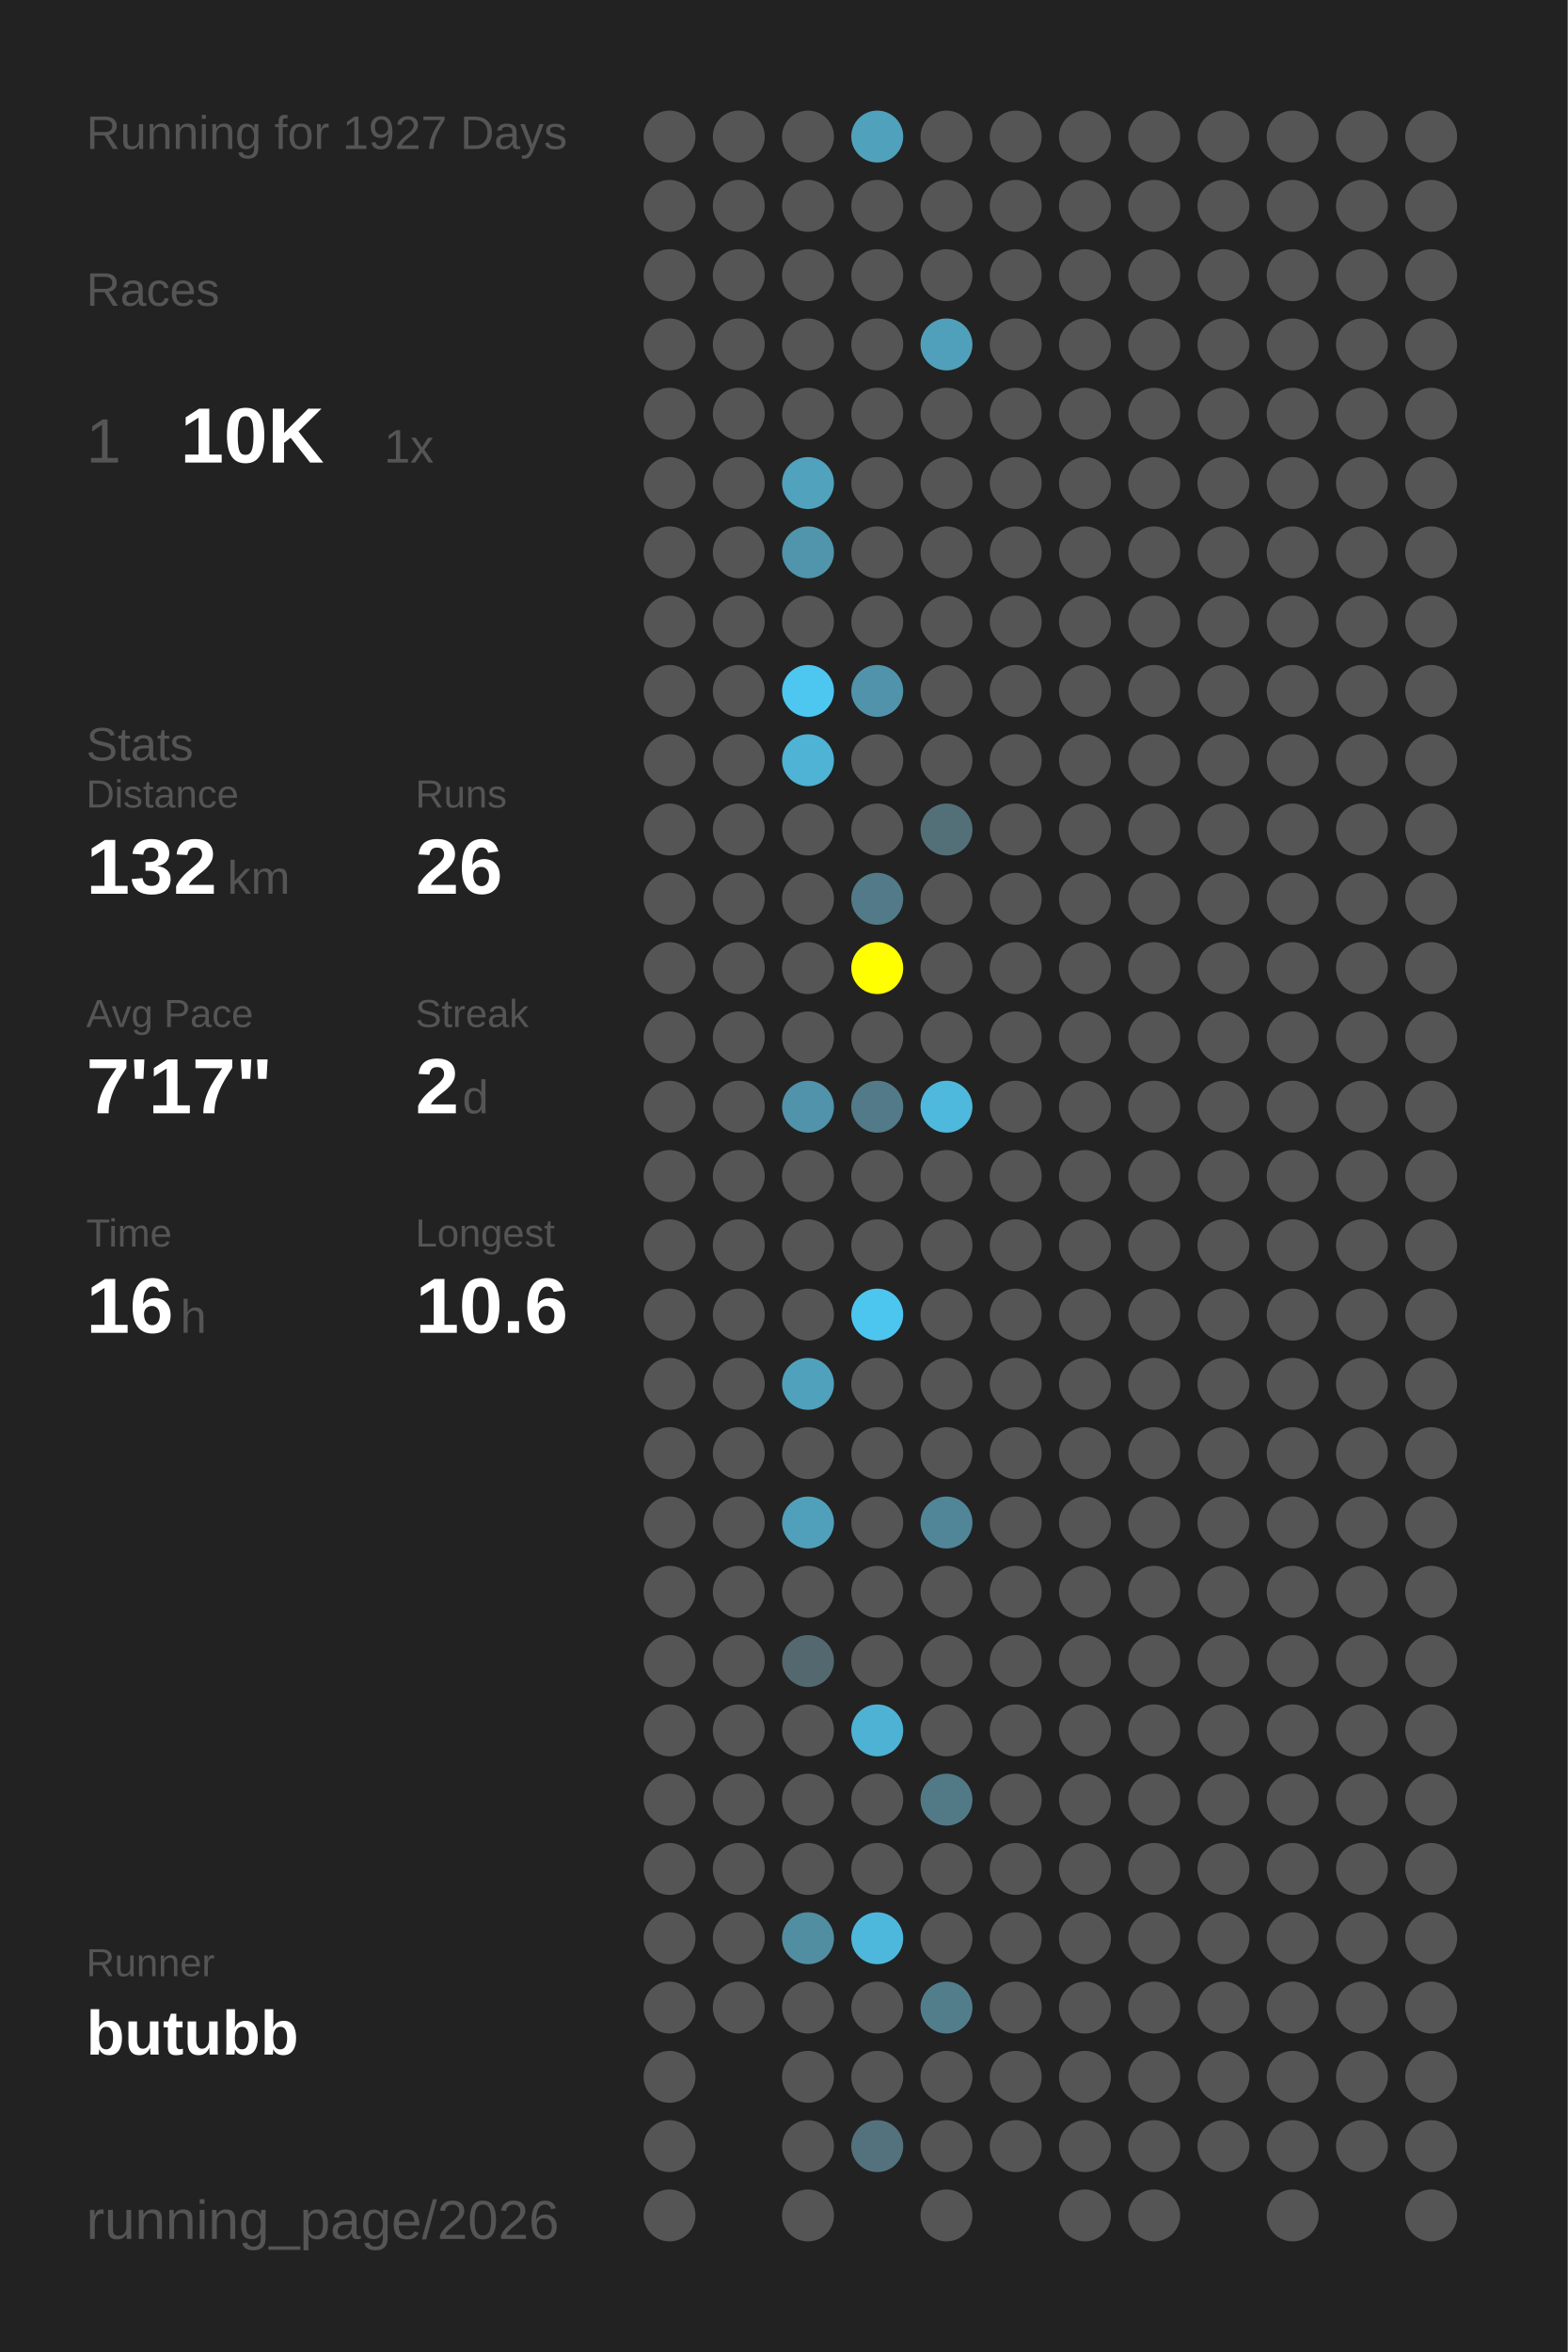
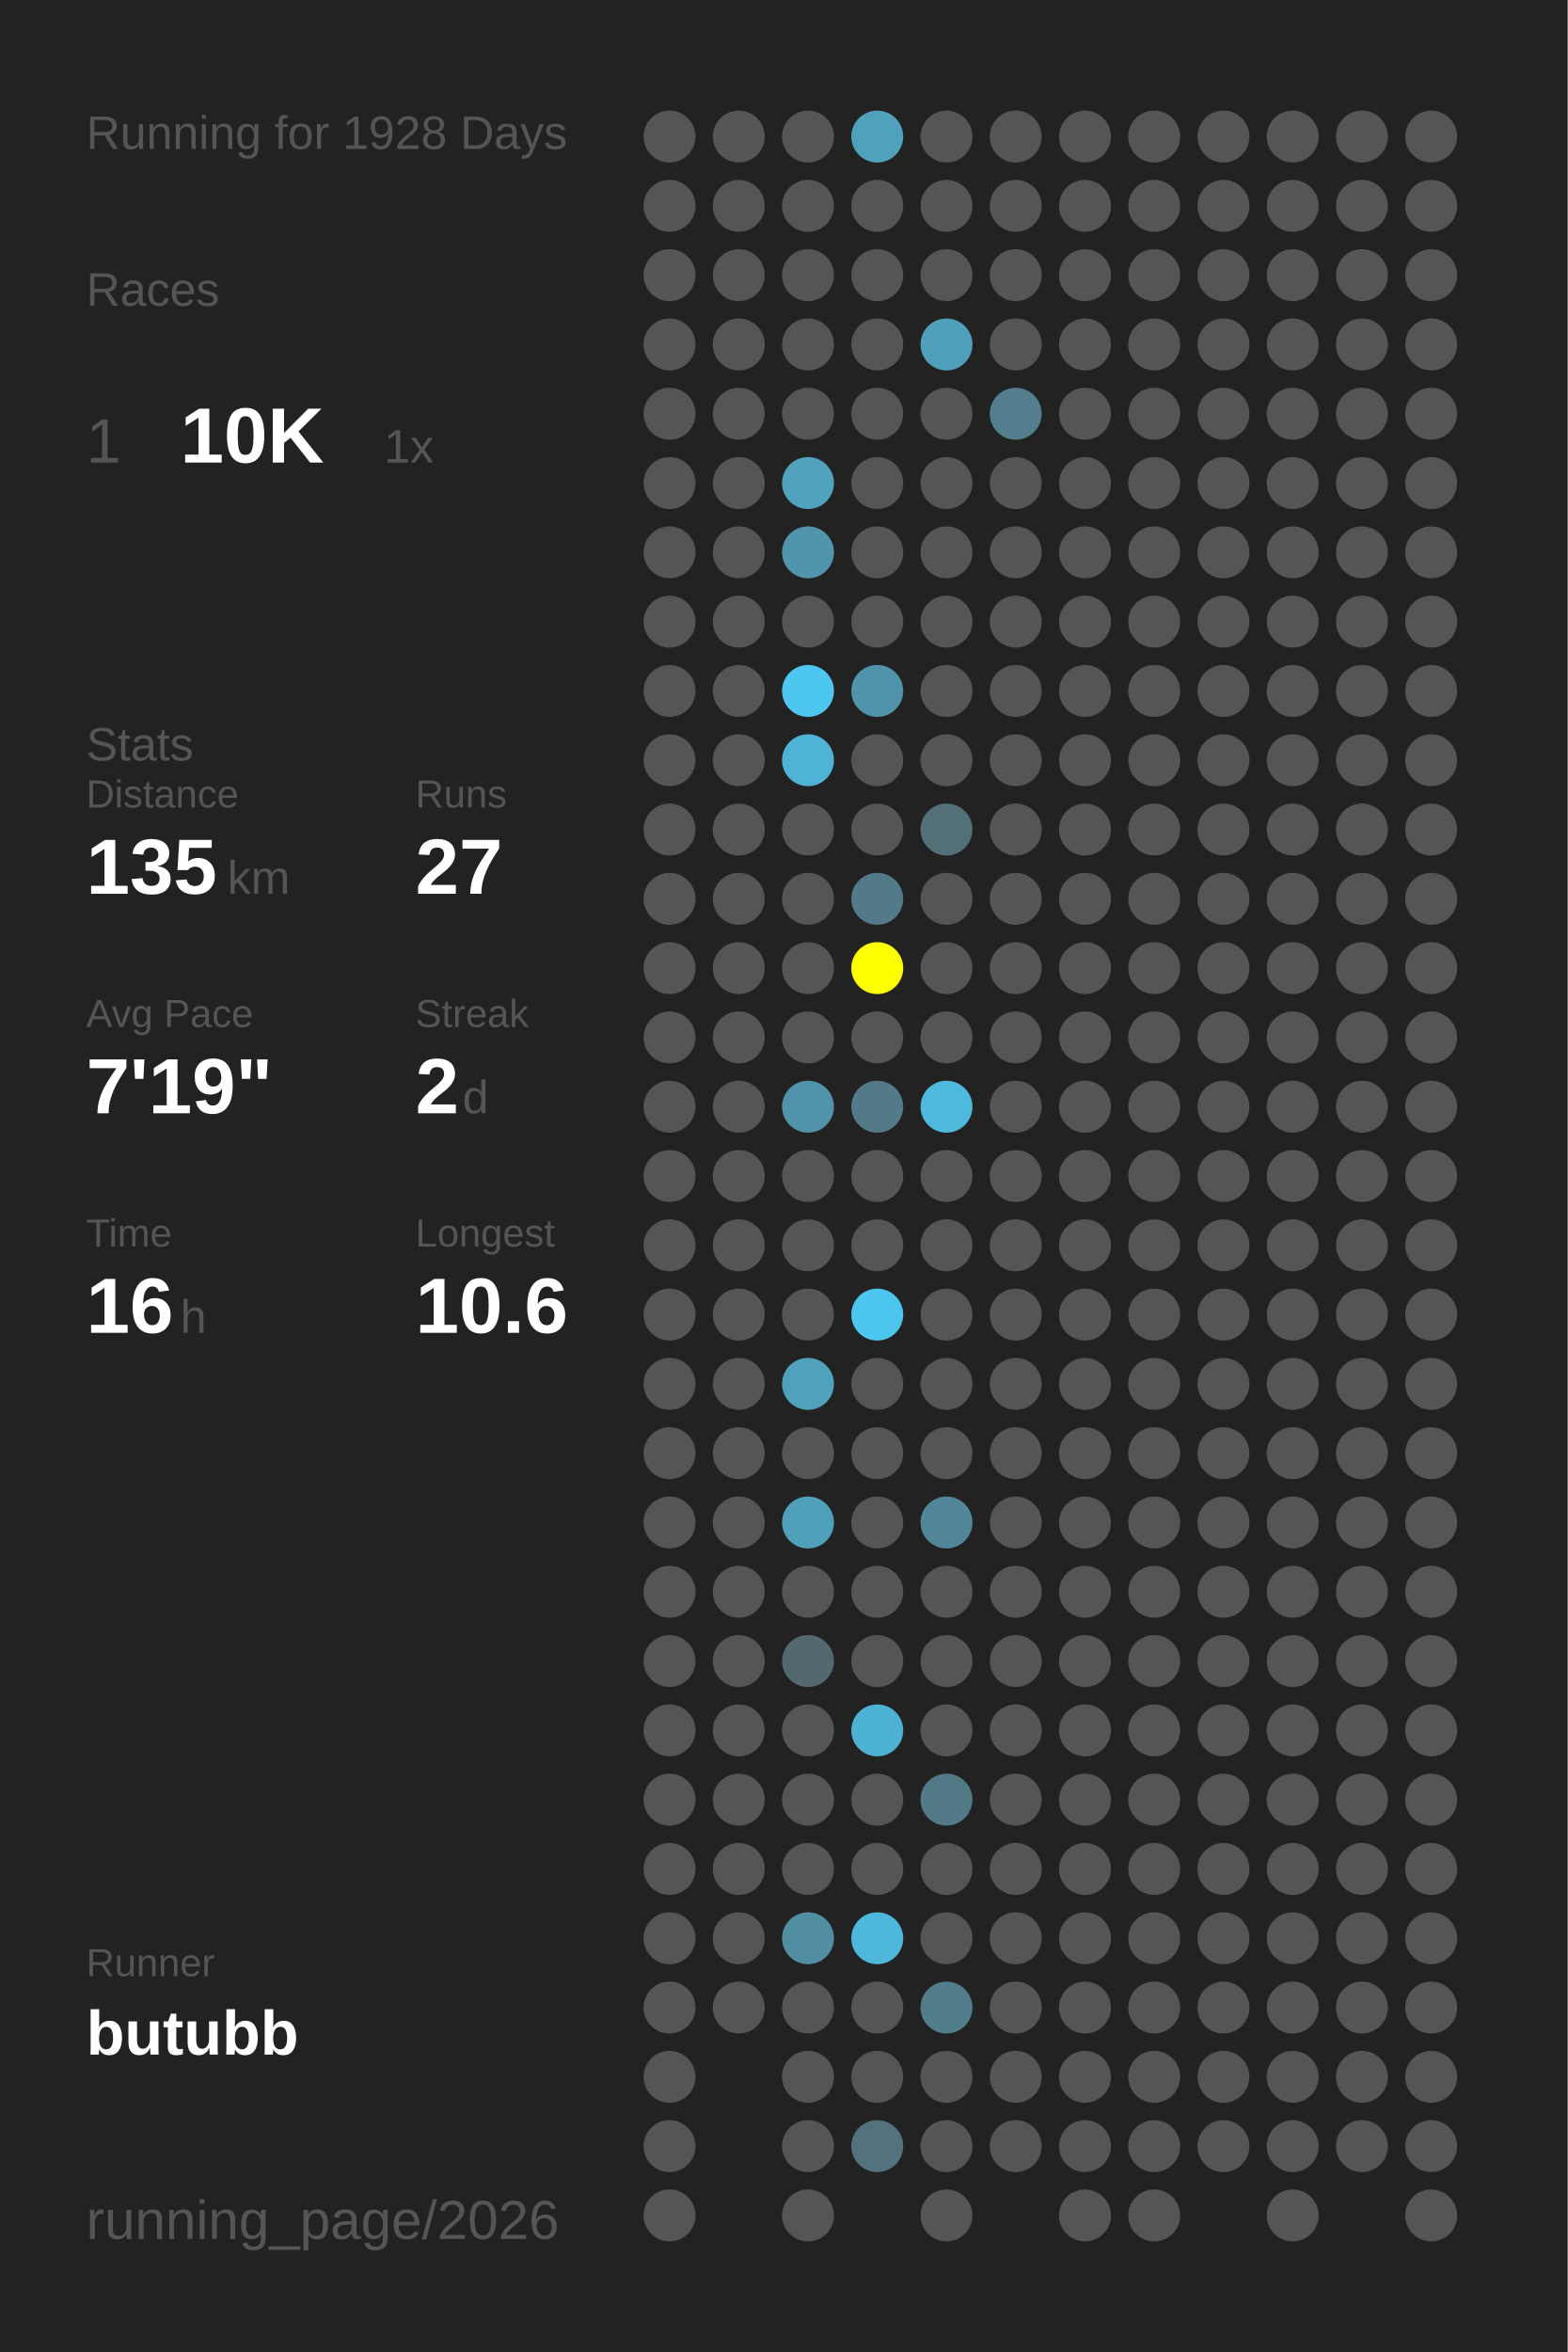
<svg xmlns="http://www.w3.org/2000/svg" baseProfile="full" height="300mm" version="1.1" viewBox="0,0,200,300" width="200mm">
  <defs />
  <rect fill="#222222" height="300" width="200" x="0" y="0" />
-   <text fill="#555555" style="font-size:6px; font-family:Arial;" x="11" y="19">Running for 1927 Days</text>
+   <text fill="#555555" style="font-size:6px; font-family:Arial;" x="11" y="19">Running for 1928 Days</text>
  <text fill="#555555" style="font-size:6px; font-family:Arial;" x="11" y="39">Races</text>
  <text fill="#555555" style="font-size:8px; font-family:Arial;" x="11" y="59">1</text>
  <text fill="#FFFFFF" style="font-size:10px; font-family:Arial; font-weight:bold;" x="23" y="59">10K</text>
  <text fill="#555555" style="font-size:6px; font-family:Arial;" x="49" y="59">1x</text>
  <text fill="#555555" style="font-size:6px; font-family:Arial;" x="11" y="97">Stats</text>
  <text fill="#555555" style="font-size:5px; font-family:Arial;" x="11" y="103">Distance</text>
-   <text fill="#FFFFFF" style="font-size:10px; font-family:Arial; font-weight:bold;" x="11" y="114">132</text>
+   <text fill="#FFFFFF" style="font-size:10px; font-family:Arial; font-weight:bold;" x="11" y="114">135</text>
  <text fill="#555555" style="font-size:6px; font-family:Arial;" x="29" y="114">km</text>
  <text fill="#555555" style="font-size:5px; font-family:Arial;" x="53" y="103">Runs</text>
-   <text fill="#FFFFFF" style="font-size:10px; font-family:Arial; font-weight:bold;" x="53" y="114">26</text>
+   <text fill="#FFFFFF" style="font-size:10px; font-family:Arial; font-weight:bold;" x="53" y="114">27</text>
  <text fill="#555555" style="font-size:5px; font-family:Arial;" x="11" y="131">Avg Pace</text>
-   <text fill="#FFFFFF" style="font-size:10px; font-family:Arial; font-weight:bold;" x="11" y="142">7'17"</text>
+   <text fill="#FFFFFF" style="font-size:10px; font-family:Arial; font-weight:bold;" x="11" y="142">7'19"</text>
  <text fill="#555555" style="font-size:5px; font-family:Arial;" x="53" y="131">Streak</text>
  <text fill="#FFFFFF" style="font-size:10px; font-family:Arial; font-weight:bold;" x="53" y="142">2</text>
  <text fill="#555555" style="font-size:6px; font-family:Arial;" x="59" y="142">d</text>
  <text fill="#555555" style="font-size:5px; font-family:Arial;" x="11" y="159">Time</text>
  <text fill="#FFFFFF" style="font-size:10px; font-family:Arial; font-weight:bold;" x="11" y="170">16</text>
  <text fill="#555555" style="font-size:6px; font-family:Arial;" x="23" y="170">h</text>
  <text fill="#555555" style="font-size:5px; font-family:Arial;" x="53" y="159">Longest</text>
  <text fill="#FFFFFF" style="font-size:10px; font-family:Arial; font-weight:bold;" x="53" y="170">10.6</text>
  <text fill="#555555" style="font-size:5px; font-family:Arial;" x="11" y="252.065">Runner</text>
  <text fill="#FFFFFF" style="font-size:8px; font-family:Arial; font-weight:bold;" x="11" y="262.065">butubb</text>
  <text fill="#555555" style="font-size:7px; font-family:Arial;" x="11" y="285.581">running_page/2026</text>
  <circle cx="85.417" cy="17.419" fill="#555555" r="3.312" />
  <circle cx="85.417" cy="26.258" fill="#555555" r="3.312" />
  <circle cx="85.417" cy="35.097" fill="#555555" r="3.312" />
  <circle cx="85.417" cy="43.935" fill="#555555" r="3.312" />
  <circle cx="85.417" cy="52.774" fill="#555555" r="3.312" />
  <circle cx="85.417" cy="61.613" fill="#555555" r="3.312" />
  <circle cx="85.417" cy="70.452" fill="#555555" r="3.312" />
  <circle cx="85.417" cy="79.29" fill="#555555" r="3.312" />
  <circle cx="85.417" cy="88.129" fill="#555555" r="3.312" />
  <circle cx="85.417" cy="96.968" fill="#555555" r="3.312" />
  <circle cx="85.417" cy="105.806" fill="#555555" r="3.312" />
  <circle cx="85.417" cy="114.645" fill="#555555" r="3.312" />
  <circle cx="85.417" cy="123.484" fill="#555555" r="3.312" />
  <circle cx="85.417" cy="132.323" fill="#555555" r="3.312" />
  <circle cx="85.417" cy="141.161" fill="#555555" r="3.312" />
  <circle cx="85.417" cy="150" fill="#555555" r="3.312" />
  <circle cx="85.417" cy="158.839" fill="#555555" r="3.312" />
  <circle cx="85.417" cy="167.677" fill="#555555" r="3.312" />
  <circle cx="85.417" cy="176.516" fill="#555555" r="3.312" />
  <circle cx="85.417" cy="185.355" fill="#555555" r="3.312" />
  <circle cx="85.417" cy="194.194" fill="#555555" r="3.312" />
  <circle cx="85.417" cy="203.032" fill="#555555" r="3.312" />
  <circle cx="85.417" cy="211.871" fill="#555555" r="3.312" />
  <circle cx="85.417" cy="220.71" fill="#555555" r="3.312" />
  <circle cx="85.417" cy="229.548" fill="#555555" r="3.312" />
  <circle cx="85.417" cy="238.387" fill="#555555" r="3.312" />
  <circle cx="85.417" cy="247.226" fill="#555555" r="3.312" />
  <circle cx="85.417" cy="256.065" fill="#555555" r="3.312" />
  <circle cx="85.417" cy="264.903" fill="#555555" r="3.312" />
  <circle cx="85.417" cy="273.742" fill="#555555" r="3.312" />
  <circle cx="85.417" cy="282.581" fill="#555555" r="3.312" />
  <circle cx="94.25" cy="17.419" fill="#555555" r="3.312" />
  <circle cx="94.25" cy="26.258" fill="#555555" r="3.312" />
  <circle cx="94.25" cy="35.097" fill="#555555" r="3.312" />
  <circle cx="94.25" cy="43.935" fill="#555555" r="3.312" />
  <circle cx="94.25" cy="52.774" fill="#555555" r="3.312" />
  <circle cx="94.25" cy="61.613" fill="#555555" r="3.312" />
  <circle cx="94.25" cy="70.452" fill="#555555" r="3.312" />
  <circle cx="94.25" cy="79.29" fill="#555555" r="3.312" />
  <circle cx="94.25" cy="88.129" fill="#555555" r="3.312" />
  <circle cx="94.25" cy="96.968" fill="#555555" r="3.312" />
  <circle cx="94.25" cy="105.806" fill="#555555" r="3.312" />
  <circle cx="94.25" cy="114.645" fill="#555555" r="3.312" />
  <circle cx="94.25" cy="123.484" fill="#555555" r="3.312" />
  <circle cx="94.25" cy="132.323" fill="#555555" r="3.312" />
  <circle cx="94.25" cy="141.161" fill="#555555" r="3.312" />
  <circle cx="94.25" cy="150" fill="#555555" r="3.312" />
  <circle cx="94.25" cy="158.839" fill="#555555" r="3.312" />
  <circle cx="94.25" cy="167.677" fill="#555555" r="3.312" />
  <circle cx="94.25" cy="176.516" fill="#555555" r="3.312" />
  <circle cx="94.25" cy="185.355" fill="#555555" r="3.312" />
  <circle cx="94.25" cy="194.194" fill="#555555" r="3.312" />
  <circle cx="94.25" cy="203.032" fill="#555555" r="3.312" />
  <circle cx="94.25" cy="211.871" fill="#555555" r="3.312" />
  <circle cx="94.25" cy="220.71" fill="#555555" r="3.312" />
  <circle cx="94.25" cy="229.548" fill="#555555" r="3.312" />
  <circle cx="94.25" cy="238.387" fill="#555555" r="3.312" />
  <circle cx="94.25" cy="247.226" fill="#555555" r="3.312" />
  <circle cx="94.25" cy="256.065" fill="#555555" r="3.312" />
  <circle cx="103.083" cy="17.419" fill="#555555" r="3.312" />
  <circle cx="103.083" cy="26.258" fill="#555555" r="3.312" />
  <circle cx="103.083" cy="35.097" fill="#555555" r="3.312" />
  <circle cx="103.083" cy="43.935" fill="#555555" r="3.312" />
  <circle cx="103.083" cy="52.774" fill="#555555" r="3.312" />
  <circle cx="103.083" cy="61.613" fill="#50a2bd" r="3.312" />
  <circle cx="103.083" cy="70.452" fill="#5095ac" r="3.312" />
  <circle cx="103.083" cy="79.29" fill="#555555" r="3.312" />
  <circle cx="103.083" cy="88.129" fill="#4dc7f0" r="3.312" />
  <circle cx="103.083" cy="96.968" fill="#4eb3d5" r="3.312" />
  <circle cx="103.083" cy="105.806" fill="#555555" r="3.312" />
  <circle cx="103.083" cy="114.645" fill="#555555" r="3.312" />
  <circle cx="103.083" cy="123.484" fill="#555555" r="3.312" />
  <circle cx="103.083" cy="132.323" fill="#555555" r="3.312" />
  <circle cx="103.083" cy="141.161" fill="#5093aa" r="3.312" />
  <circle cx="103.083" cy="150" fill="#555555" r="3.312" />
  <circle cx="103.083" cy="158.839" fill="#555555" r="3.312" />
  <circle cx="103.083" cy="167.677" fill="#555555" r="3.312" />
  <circle cx="103.083" cy="176.516" fill="#50a1bc" r="3.312" />
  <circle cx="103.083" cy="185.355" fill="#555555" r="3.312" />
  <circle cx="103.083" cy="194.194" fill="#50a0bb" r="3.312" />
  <circle cx="103.083" cy="203.032" fill="#555555" r="3.312" />
  <circle cx="103.083" cy="211.871" fill="#53686f" r="3.312" />
  <circle cx="103.083" cy="220.71" fill="#555555" r="3.312" />
  <circle cx="103.083" cy="229.548" fill="#555555" r="3.312" />
  <circle cx="103.083" cy="238.387" fill="#555555" r="3.312" />
  <circle cx="103.083" cy="247.226" fill="#518ea2" r="3.312" />
  <circle cx="103.083" cy="256.065" fill="#555555" r="3.312" />
  <circle cx="103.083" cy="264.903" fill="#555555" r="3.312" />
  <circle cx="103.083" cy="273.742" fill="#555555" r="3.312" />
  <circle cx="103.083" cy="282.581" fill="#555555" r="3.312" />
  <circle cx="111.917" cy="17.419" fill="#50a1bc" r="3.312" />
  <circle cx="111.917" cy="26.258" fill="#555555" r="3.312" />
  <circle cx="111.917" cy="35.097" fill="#555555" r="3.312" />
  <circle cx="111.917" cy="43.935" fill="#555555" r="3.312" />
  <circle cx="111.917" cy="52.774" fill="#555555" r="3.312" />
  <circle cx="111.917" cy="61.613" fill="#555555" r="3.312" />
  <circle cx="111.917" cy="70.452" fill="#555555" r="3.312" />
  <circle cx="111.917" cy="79.29" fill="#555555" r="3.312" />
  <circle cx="111.917" cy="88.129" fill="#5093aa" r="3.312" />
  <circle cx="111.917" cy="96.968" fill="#555555" r="3.312" />
  <circle cx="111.917" cy="105.806" fill="#555555" r="3.312" />
  <circle cx="111.917" cy="114.645" fill="#527a88" r="3.312" />
  <circle cx="111.917" cy="123.484" fill="#FFFF00" r="3.312" />
  <circle cx="111.917" cy="132.323" fill="#555555" r="3.312" />
  <circle cx="111.917" cy="141.161" fill="#527a88" r="3.312" />
  <circle cx="111.917" cy="150" fill="#555555" r="3.312" />
  <circle cx="111.917" cy="158.839" fill="#555555" r="3.312" />
  <circle cx="111.917" cy="167.677" fill="#4dc6ef" r="3.312" />
  <circle cx="111.917" cy="176.516" fill="#555555" r="3.312" />
  <circle cx="111.917" cy="185.355" fill="#555555" r="3.312" />
  <circle cx="111.917" cy="194.194" fill="#555555" r="3.312" />
  <circle cx="111.917" cy="203.032" fill="#555555" r="3.312" />
  <circle cx="111.917" cy="211.871" fill="#555555" r="3.312" />
  <circle cx="111.917" cy="220.71" fill="#4eb2d4" r="3.312" />
  <circle cx="111.917" cy="229.548" fill="#555555" r="3.312" />
  <circle cx="111.917" cy="238.387" fill="#555555" r="3.312" />
  <circle cx="111.917" cy="247.226" fill="#4eb8dc" r="3.312" />
  <circle cx="111.917" cy="256.065" fill="#555555" r="3.312" />
  <circle cx="111.917" cy="264.903" fill="#555555" r="3.312" />
  <circle cx="111.917" cy="273.742" fill="#53727d" r="3.312" />
  <circle cx="120.75" cy="17.419" fill="#555555" r="3.312" />
  <circle cx="120.75" cy="26.258" fill="#555555" r="3.312" />
  <circle cx="120.75" cy="35.097" fill="#555555" r="3.312" />
  <circle cx="120.75" cy="43.935" fill="#50a0bb" r="3.312" />
  <circle cx="120.75" cy="52.774" fill="#555555" r="3.312" />
  <circle cx="120.75" cy="61.613" fill="#555555" r="3.312" />
  <circle cx="120.75" cy="70.452" fill="#555555" r="3.312" />
  <circle cx="120.75" cy="79.29" fill="#555555" r="3.312" />
  <circle cx="120.75" cy="88.129" fill="#555555" r="3.312" />
  <circle cx="120.75" cy="96.968" fill="#555555" r="3.312" />
  <circle cx="120.75" cy="105.806" fill="#537079" r="3.312" />
  <circle cx="120.75" cy="114.645" fill="#555555" r="3.312" />
  <circle cx="120.75" cy="123.484" fill="#555555" r="3.312" />
  <circle cx="120.75" cy="132.323" fill="#555555" r="3.312" />
  <circle cx="120.75" cy="141.161" fill="#4eb9dd" r="3.312" />
  <circle cx="120.75" cy="150" fill="#555555" r="3.312" />
  <circle cx="120.75" cy="158.839" fill="#555555" r="3.312" />
  <circle cx="120.75" cy="167.677" fill="#555555" r="3.312" />
  <circle cx="120.75" cy="176.516" fill="#555555" r="3.312" />
  <circle cx="120.75" cy="185.355" fill="#555555" r="3.312" />
  <circle cx="120.75" cy="194.194" fill="#518698" r="3.312" />
  <circle cx="120.75" cy="203.032" fill="#555555" r="3.312" />
  <circle cx="120.75" cy="211.871" fill="#555555" r="3.312" />
  <circle cx="120.75" cy="220.71" fill="#555555" r="3.312" />
  <circle cx="120.75" cy="229.548" fill="#527986" r="3.312" />
  <circle cx="120.75" cy="238.387" fill="#555555" r="3.312" />
  <circle cx="120.75" cy="247.226" fill="#555555" r="3.312" />
  <circle cx="120.75" cy="256.065" fill="#527e8c" r="3.312" />
  <circle cx="120.75" cy="264.903" fill="#555555" r="3.312" />
  <circle cx="120.75" cy="273.742" fill="#555555" r="3.312" />
  <circle cx="120.75" cy="282.581" fill="#555555" r="3.312" />
  <circle cx="129.583" cy="17.419" fill="#555555" r="3.312" />
  <circle cx="129.583" cy="26.258" fill="#555555" r="3.312" />
  <circle cx="129.583" cy="35.097" fill="#555555" r="3.312" />
  <circle cx="129.583" cy="43.935" fill="#555555" r="3.312" />
-   <circle cx="129.583" cy="52.774" fill="#555555" r="3.312" />
+   <circle cx="129.583" cy="52.774" fill="#527e8d" r="3.312" />
  <circle cx="129.583" cy="61.613" fill="#555555" r="3.312" />
  <circle cx="129.583" cy="70.452" fill="#555555" r="3.312" />
  <circle cx="129.583" cy="79.29" fill="#555555" r="3.312" />
  <circle cx="129.583" cy="88.129" fill="#555555" r="3.312" />
  <circle cx="129.583" cy="96.968" fill="#555555" r="3.312" />
  <circle cx="129.583" cy="105.806" fill="#555555" r="3.312" />
  <circle cx="129.583" cy="114.645" fill="#555555" r="3.312" />
  <circle cx="129.583" cy="123.484" fill="#555555" r="3.312" />
  <circle cx="129.583" cy="132.323" fill="#555555" r="3.312" />
  <circle cx="129.583" cy="141.161" fill="#555555" r="3.312" />
  <circle cx="129.583" cy="150" fill="#555555" r="3.312" />
  <circle cx="129.583" cy="158.839" fill="#555555" r="3.312" />
  <circle cx="129.583" cy="167.677" fill="#555555" r="3.312" />
  <circle cx="129.583" cy="176.516" fill="#555555" r="3.312" />
  <circle cx="129.583" cy="185.355" fill="#555555" r="3.312" />
  <circle cx="129.583" cy="194.194" fill="#555555" r="3.312" />
  <circle cx="129.583" cy="203.032" fill="#555555" r="3.312" />
  <circle cx="129.583" cy="211.871" fill="#555555" r="3.312" />
  <circle cx="129.583" cy="220.71" fill="#555555" r="3.312" />
  <circle cx="129.583" cy="229.548" fill="#555555" r="3.312" />
  <circle cx="129.583" cy="238.387" fill="#555555" r="3.312" />
  <circle cx="129.583" cy="247.226" fill="#555555" r="3.312" />
  <circle cx="129.583" cy="256.065" fill="#555555" r="3.312" />
  <circle cx="129.583" cy="264.903" fill="#555555" r="3.312" />
  <circle cx="129.583" cy="273.742" fill="#555555" r="3.312" />
  <circle cx="138.417" cy="17.419" fill="#555555" r="3.312" />
  <circle cx="138.417" cy="26.258" fill="#555555" r="3.312" />
  <circle cx="138.417" cy="35.097" fill="#555555" r="3.312" />
  <circle cx="138.417" cy="43.935" fill="#555555" r="3.312" />
  <circle cx="138.417" cy="52.774" fill="#555555" r="3.312" />
  <circle cx="138.417" cy="61.613" fill="#555555" r="3.312" />
  <circle cx="138.417" cy="70.452" fill="#555555" r="3.312" />
  <circle cx="138.417" cy="79.29" fill="#555555" r="3.312" />
  <circle cx="138.417" cy="88.129" fill="#555555" r="3.312" />
  <circle cx="138.417" cy="96.968" fill="#555555" r="3.312" />
  <circle cx="138.417" cy="105.806" fill="#555555" r="3.312" />
  <circle cx="138.417" cy="114.645" fill="#555555" r="3.312" />
  <circle cx="138.417" cy="123.484" fill="#555555" r="3.312" />
  <circle cx="138.417" cy="132.323" fill="#555555" r="3.312" />
  <circle cx="138.417" cy="141.161" fill="#555555" r="3.312" />
  <circle cx="138.417" cy="150" fill="#555555" r="3.312" />
  <circle cx="138.417" cy="158.839" fill="#555555" r="3.312" />
  <circle cx="138.417" cy="167.677" fill="#555555" r="3.312" />
  <circle cx="138.417" cy="176.516" fill="#555555" r="3.312" />
  <circle cx="138.417" cy="185.355" fill="#555555" r="3.312" />
  <circle cx="138.417" cy="194.194" fill="#555555" r="3.312" />
  <circle cx="138.417" cy="203.032" fill="#555555" r="3.312" />
  <circle cx="138.417" cy="211.871" fill="#555555" r="3.312" />
  <circle cx="138.417" cy="220.71" fill="#555555" r="3.312" />
  <circle cx="138.417" cy="229.548" fill="#555555" r="3.312" />
  <circle cx="138.417" cy="238.387" fill="#555555" r="3.312" />
  <circle cx="138.417" cy="247.226" fill="#555555" r="3.312" />
  <circle cx="138.417" cy="256.065" fill="#555555" r="3.312" />
  <circle cx="138.417" cy="264.903" fill="#555555" r="3.312" />
  <circle cx="138.417" cy="273.742" fill="#555555" r="3.312" />
  <circle cx="138.417" cy="282.581" fill="#555555" r="3.312" />
  <circle cx="147.25" cy="17.419" fill="#555555" r="3.312" />
  <circle cx="147.25" cy="26.258" fill="#555555" r="3.312" />
  <circle cx="147.25" cy="35.097" fill="#555555" r="3.312" />
  <circle cx="147.25" cy="43.935" fill="#555555" r="3.312" />
  <circle cx="147.25" cy="52.774" fill="#555555" r="3.312" />
  <circle cx="147.25" cy="61.613" fill="#555555" r="3.312" />
  <circle cx="147.25" cy="70.452" fill="#555555" r="3.312" />
  <circle cx="147.25" cy="79.29" fill="#555555" r="3.312" />
  <circle cx="147.25" cy="88.129" fill="#555555" r="3.312" />
  <circle cx="147.25" cy="96.968" fill="#555555" r="3.312" />
  <circle cx="147.25" cy="105.806" fill="#555555" r="3.312" />
  <circle cx="147.25" cy="114.645" fill="#555555" r="3.312" />
  <circle cx="147.25" cy="123.484" fill="#555555" r="3.312" />
  <circle cx="147.25" cy="132.323" fill="#555555" r="3.312" />
  <circle cx="147.25" cy="141.161" fill="#555555" r="3.312" />
  <circle cx="147.25" cy="150" fill="#555555" r="3.312" />
  <circle cx="147.25" cy="158.839" fill="#555555" r="3.312" />
  <circle cx="147.25" cy="167.677" fill="#555555" r="3.312" />
  <circle cx="147.25" cy="176.516" fill="#555555" r="3.312" />
  <circle cx="147.25" cy="185.355" fill="#555555" r="3.312" />
  <circle cx="147.25" cy="194.194" fill="#555555" r="3.312" />
  <circle cx="147.25" cy="203.032" fill="#555555" r="3.312" />
  <circle cx="147.25" cy="211.871" fill="#555555" r="3.312" />
  <circle cx="147.25" cy="220.71" fill="#555555" r="3.312" />
  <circle cx="147.25" cy="229.548" fill="#555555" r="3.312" />
  <circle cx="147.25" cy="238.387" fill="#555555" r="3.312" />
  <circle cx="147.25" cy="247.226" fill="#555555" r="3.312" />
  <circle cx="147.25" cy="256.065" fill="#555555" r="3.312" />
  <circle cx="147.25" cy="264.903" fill="#555555" r="3.312" />
  <circle cx="147.25" cy="273.742" fill="#555555" r="3.312" />
  <circle cx="147.25" cy="282.581" fill="#555555" r="3.312" />
  <circle cx="156.083" cy="17.419" fill="#555555" r="3.312" />
  <circle cx="156.083" cy="26.258" fill="#555555" r="3.312" />
  <circle cx="156.083" cy="35.097" fill="#555555" r="3.312" />
  <circle cx="156.083" cy="43.935" fill="#555555" r="3.312" />
  <circle cx="156.083" cy="52.774" fill="#555555" r="3.312" />
  <circle cx="156.083" cy="61.613" fill="#555555" r="3.312" />
  <circle cx="156.083" cy="70.452" fill="#555555" r="3.312" />
  <circle cx="156.083" cy="79.29" fill="#555555" r="3.312" />
  <circle cx="156.083" cy="88.129" fill="#555555" r="3.312" />
  <circle cx="156.083" cy="96.968" fill="#555555" r="3.312" />
  <circle cx="156.083" cy="105.806" fill="#555555" r="3.312" />
  <circle cx="156.083" cy="114.645" fill="#555555" r="3.312" />
  <circle cx="156.083" cy="123.484" fill="#555555" r="3.312" />
  <circle cx="156.083" cy="132.323" fill="#555555" r="3.312" />
  <circle cx="156.083" cy="141.161" fill="#555555" r="3.312" />
  <circle cx="156.083" cy="150" fill="#555555" r="3.312" />
  <circle cx="156.083" cy="158.839" fill="#555555" r="3.312" />
  <circle cx="156.083" cy="167.677" fill="#555555" r="3.312" />
  <circle cx="156.083" cy="176.516" fill="#555555" r="3.312" />
  <circle cx="156.083" cy="185.355" fill="#555555" r="3.312" />
  <circle cx="156.083" cy="194.194" fill="#555555" r="3.312" />
  <circle cx="156.083" cy="203.032" fill="#555555" r="3.312" />
  <circle cx="156.083" cy="211.871" fill="#555555" r="3.312" />
  <circle cx="156.083" cy="220.71" fill="#555555" r="3.312" />
  <circle cx="156.083" cy="229.548" fill="#555555" r="3.312" />
  <circle cx="156.083" cy="238.387" fill="#555555" r="3.312" />
  <circle cx="156.083" cy="247.226" fill="#555555" r="3.312" />
  <circle cx="156.083" cy="256.065" fill="#555555" r="3.312" />
  <circle cx="156.083" cy="264.903" fill="#555555" r="3.312" />
  <circle cx="156.083" cy="273.742" fill="#555555" r="3.312" />
  <circle cx="164.917" cy="17.419" fill="#555555" r="3.312" />
  <circle cx="164.917" cy="26.258" fill="#555555" r="3.312" />
  <circle cx="164.917" cy="35.097" fill="#555555" r="3.312" />
  <circle cx="164.917" cy="43.935" fill="#555555" r="3.312" />
  <circle cx="164.917" cy="52.774" fill="#555555" r="3.312" />
  <circle cx="164.917" cy="61.613" fill="#555555" r="3.312" />
  <circle cx="164.917" cy="70.452" fill="#555555" r="3.312" />
  <circle cx="164.917" cy="79.29" fill="#555555" r="3.312" />
  <circle cx="164.917" cy="88.129" fill="#555555" r="3.312" />
  <circle cx="164.917" cy="96.968" fill="#555555" r="3.312" />
  <circle cx="164.917" cy="105.806" fill="#555555" r="3.312" />
  <circle cx="164.917" cy="114.645" fill="#555555" r="3.312" />
  <circle cx="164.917" cy="123.484" fill="#555555" r="3.312" />
  <circle cx="164.917" cy="132.323" fill="#555555" r="3.312" />
  <circle cx="164.917" cy="141.161" fill="#555555" r="3.312" />
  <circle cx="164.917" cy="150" fill="#555555" r="3.312" />
  <circle cx="164.917" cy="158.839" fill="#555555" r="3.312" />
  <circle cx="164.917" cy="167.677" fill="#555555" r="3.312" />
  <circle cx="164.917" cy="176.516" fill="#555555" r="3.312" />
  <circle cx="164.917" cy="185.355" fill="#555555" r="3.312" />
  <circle cx="164.917" cy="194.194" fill="#555555" r="3.312" />
  <circle cx="164.917" cy="203.032" fill="#555555" r="3.312" />
  <circle cx="164.917" cy="211.871" fill="#555555" r="3.312" />
  <circle cx="164.917" cy="220.71" fill="#555555" r="3.312" />
  <circle cx="164.917" cy="229.548" fill="#555555" r="3.312" />
  <circle cx="164.917" cy="238.387" fill="#555555" r="3.312" />
  <circle cx="164.917" cy="247.226" fill="#555555" r="3.312" />
  <circle cx="164.917" cy="256.065" fill="#555555" r="3.312" />
  <circle cx="164.917" cy="264.903" fill="#555555" r="3.312" />
  <circle cx="164.917" cy="273.742" fill="#555555" r="3.312" />
  <circle cx="164.917" cy="282.581" fill="#555555" r="3.312" />
  <circle cx="173.75" cy="17.419" fill="#555555" r="3.312" />
  <circle cx="173.75" cy="26.258" fill="#555555" r="3.312" />
  <circle cx="173.75" cy="35.097" fill="#555555" r="3.312" />
  <circle cx="173.75" cy="43.935" fill="#555555" r="3.312" />
  <circle cx="173.75" cy="52.774" fill="#555555" r="3.312" />
  <circle cx="173.75" cy="61.613" fill="#555555" r="3.312" />
  <circle cx="173.75" cy="70.452" fill="#555555" r="3.312" />
  <circle cx="173.75" cy="79.29" fill="#555555" r="3.312" />
  <circle cx="173.75" cy="88.129" fill="#555555" r="3.312" />
  <circle cx="173.75" cy="96.968" fill="#555555" r="3.312" />
  <circle cx="173.75" cy="105.806" fill="#555555" r="3.312" />
  <circle cx="173.75" cy="114.645" fill="#555555" r="3.312" />
  <circle cx="173.75" cy="123.484" fill="#555555" r="3.312" />
  <circle cx="173.75" cy="132.323" fill="#555555" r="3.312" />
  <circle cx="173.75" cy="141.161" fill="#555555" r="3.312" />
  <circle cx="173.75" cy="150" fill="#555555" r="3.312" />
  <circle cx="173.75" cy="158.839" fill="#555555" r="3.312" />
  <circle cx="173.75" cy="167.677" fill="#555555" r="3.312" />
  <circle cx="173.75" cy="176.516" fill="#555555" r="3.312" />
  <circle cx="173.75" cy="185.355" fill="#555555" r="3.312" />
  <circle cx="173.75" cy="194.194" fill="#555555" r="3.312" />
  <circle cx="173.75" cy="203.032" fill="#555555" r="3.312" />
  <circle cx="173.75" cy="211.871" fill="#555555" r="3.312" />
  <circle cx="173.75" cy="220.71" fill="#555555" r="3.312" />
  <circle cx="173.75" cy="229.548" fill="#555555" r="3.312" />
  <circle cx="173.75" cy="238.387" fill="#555555" r="3.312" />
  <circle cx="173.75" cy="247.226" fill="#555555" r="3.312" />
  <circle cx="173.75" cy="256.065" fill="#555555" r="3.312" />
  <circle cx="173.75" cy="264.903" fill="#555555" r="3.312" />
  <circle cx="173.75" cy="273.742" fill="#555555" r="3.312" />
  <circle cx="182.583" cy="17.419" fill="#555555" r="3.312" />
  <circle cx="182.583" cy="26.258" fill="#555555" r="3.312" />
  <circle cx="182.583" cy="35.097" fill="#555555" r="3.312" />
  <circle cx="182.583" cy="43.935" fill="#555555" r="3.312" />
  <circle cx="182.583" cy="52.774" fill="#555555" r="3.312" />
  <circle cx="182.583" cy="61.613" fill="#555555" r="3.312" />
  <circle cx="182.583" cy="70.452" fill="#555555" r="3.312" />
  <circle cx="182.583" cy="79.29" fill="#555555" r="3.312" />
  <circle cx="182.583" cy="88.129" fill="#555555" r="3.312" />
  <circle cx="182.583" cy="96.968" fill="#555555" r="3.312" />
  <circle cx="182.583" cy="105.806" fill="#555555" r="3.312" />
  <circle cx="182.583" cy="114.645" fill="#555555" r="3.312" />
  <circle cx="182.583" cy="123.484" fill="#555555" r="3.312" />
  <circle cx="182.583" cy="132.323" fill="#555555" r="3.312" />
  <circle cx="182.583" cy="141.161" fill="#555555" r="3.312" />
  <circle cx="182.583" cy="150" fill="#555555" r="3.312" />
  <circle cx="182.583" cy="158.839" fill="#555555" r="3.312" />
  <circle cx="182.583" cy="167.677" fill="#555555" r="3.312" />
  <circle cx="182.583" cy="176.516" fill="#555555" r="3.312" />
  <circle cx="182.583" cy="185.355" fill="#555555" r="3.312" />
  <circle cx="182.583" cy="194.194" fill="#555555" r="3.312" />
  <circle cx="182.583" cy="203.032" fill="#555555" r="3.312" />
  <circle cx="182.583" cy="211.871" fill="#555555" r="3.312" />
  <circle cx="182.583" cy="220.71" fill="#555555" r="3.312" />
  <circle cx="182.583" cy="229.548" fill="#555555" r="3.312" />
  <circle cx="182.583" cy="238.387" fill="#555555" r="3.312" />
  <circle cx="182.583" cy="247.226" fill="#555555" r="3.312" />
  <circle cx="182.583" cy="256.065" fill="#555555" r="3.312" />
  <circle cx="182.583" cy="264.903" fill="#555555" r="3.312" />
  <circle cx="182.583" cy="273.742" fill="#555555" r="3.312" />
  <circle cx="182.583" cy="282.581" fill="#555555" r="3.312" />
</svg>
